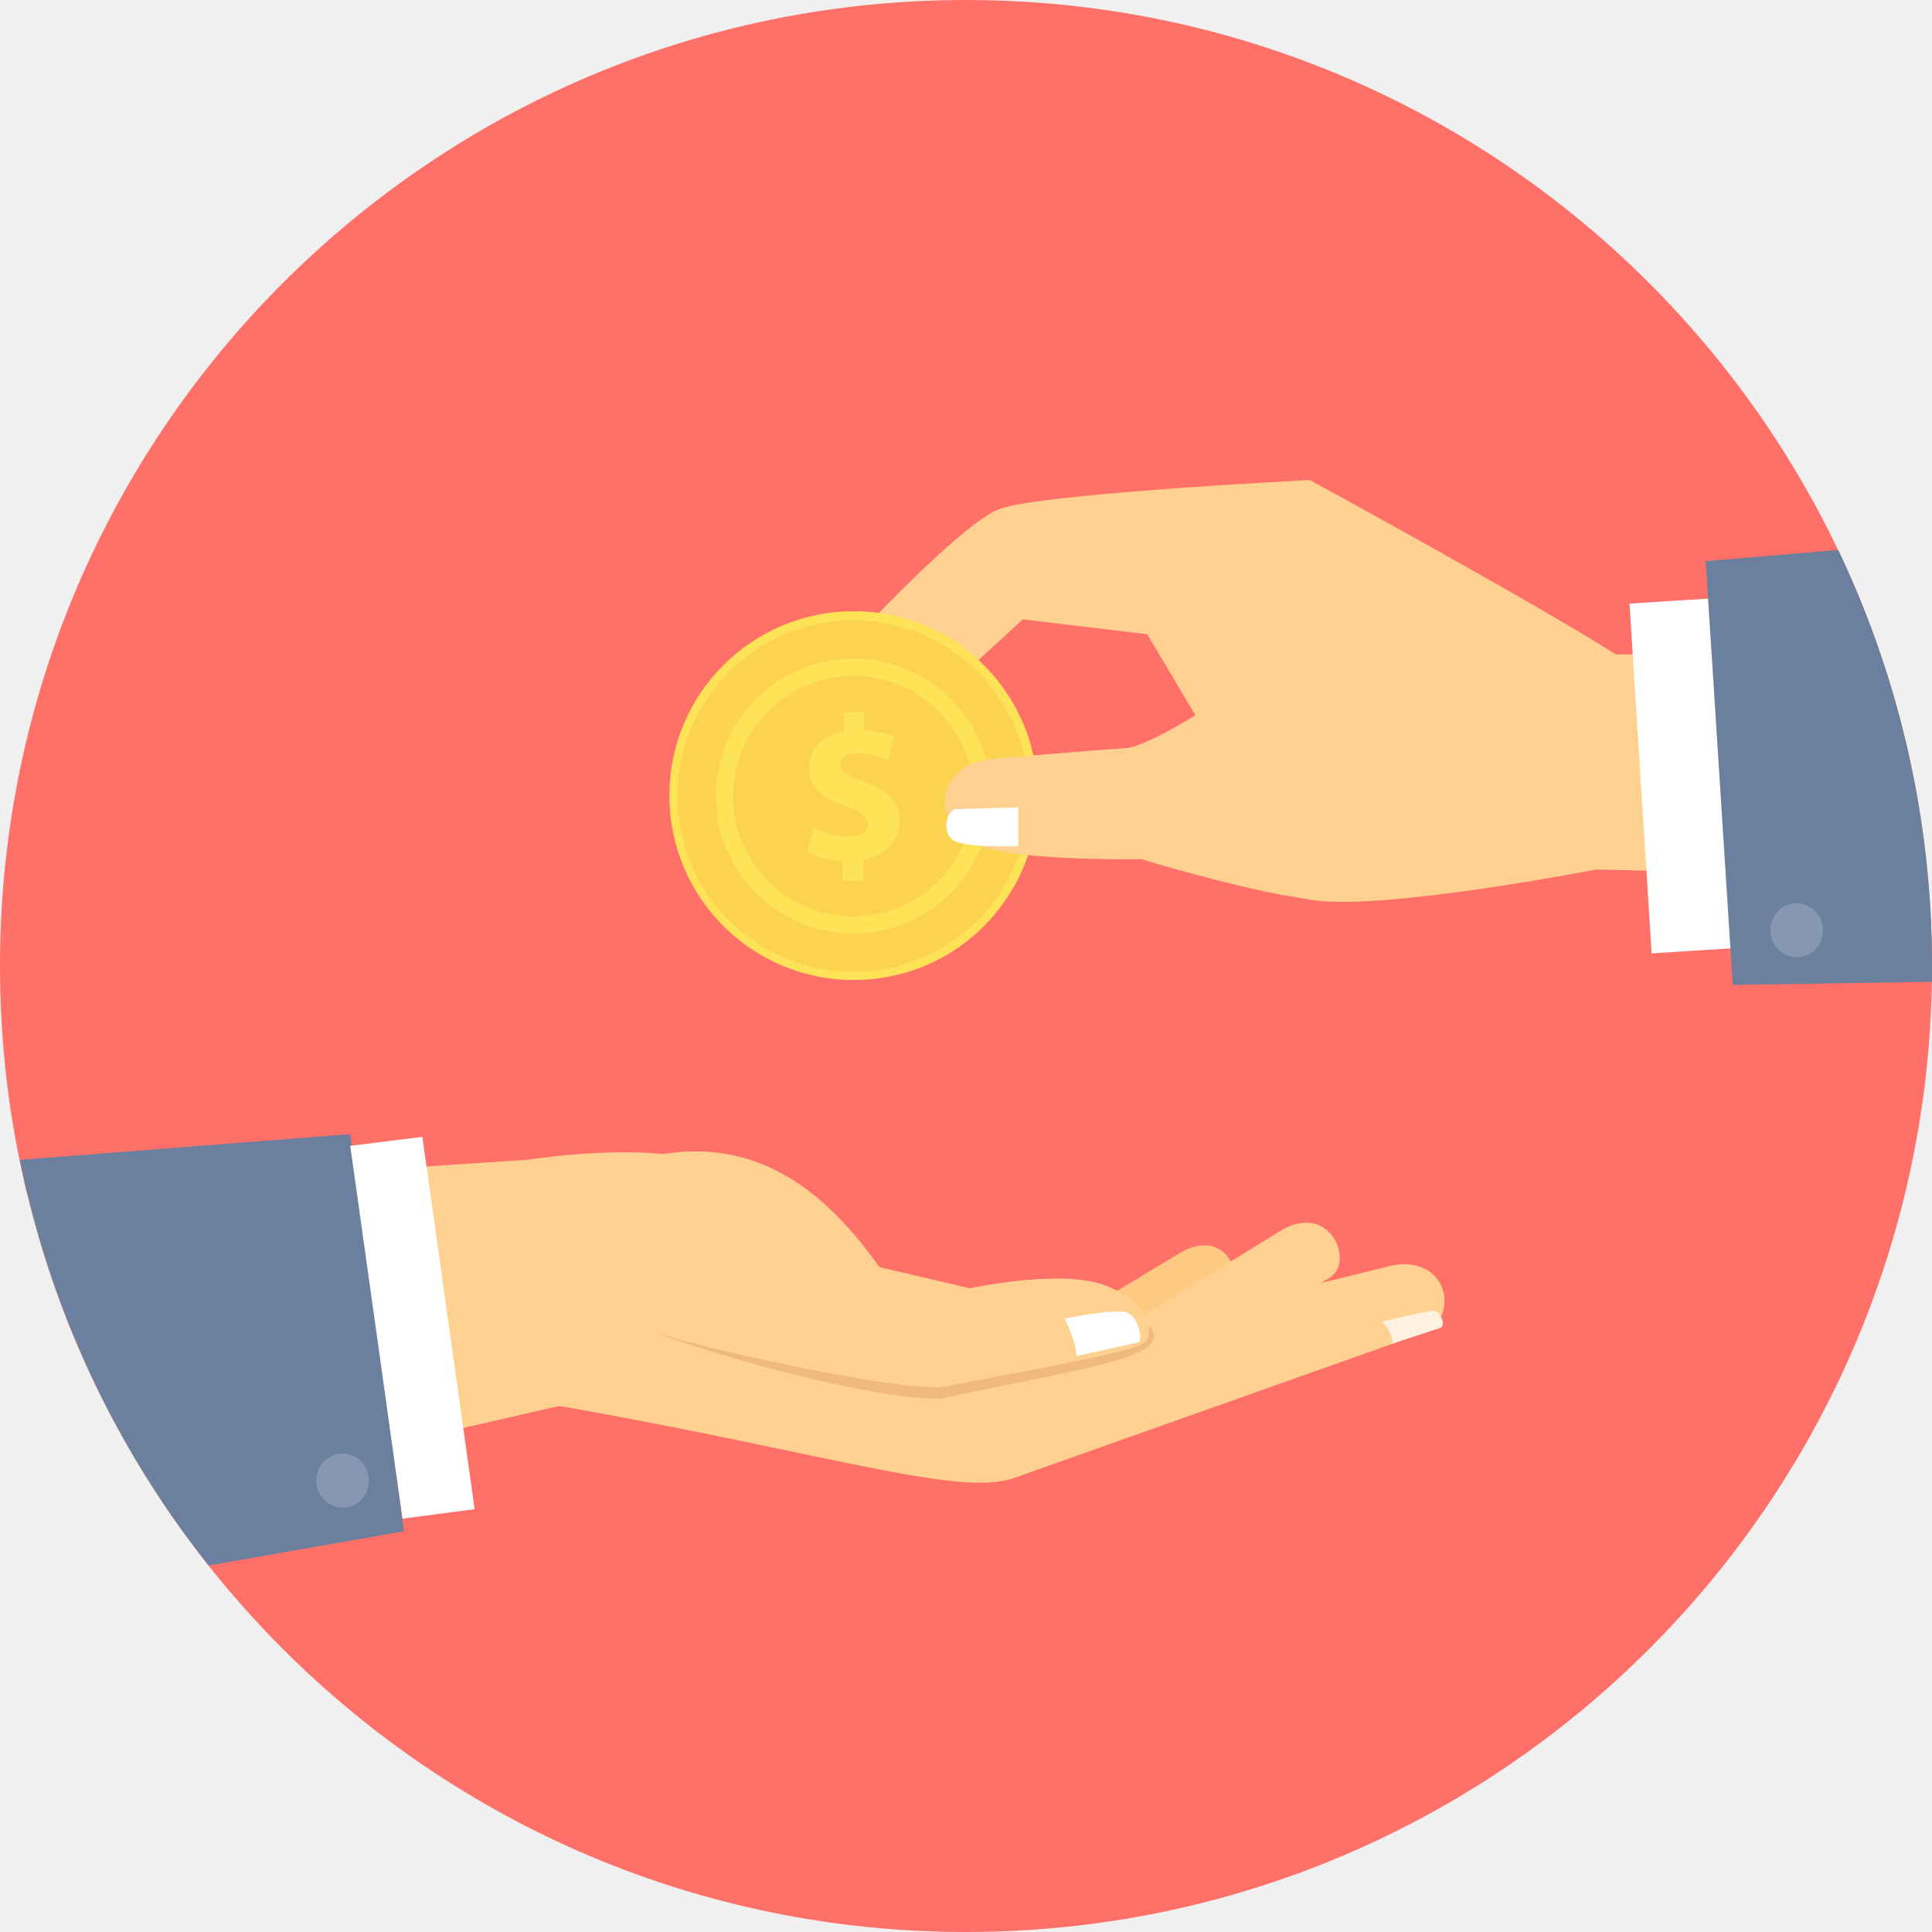
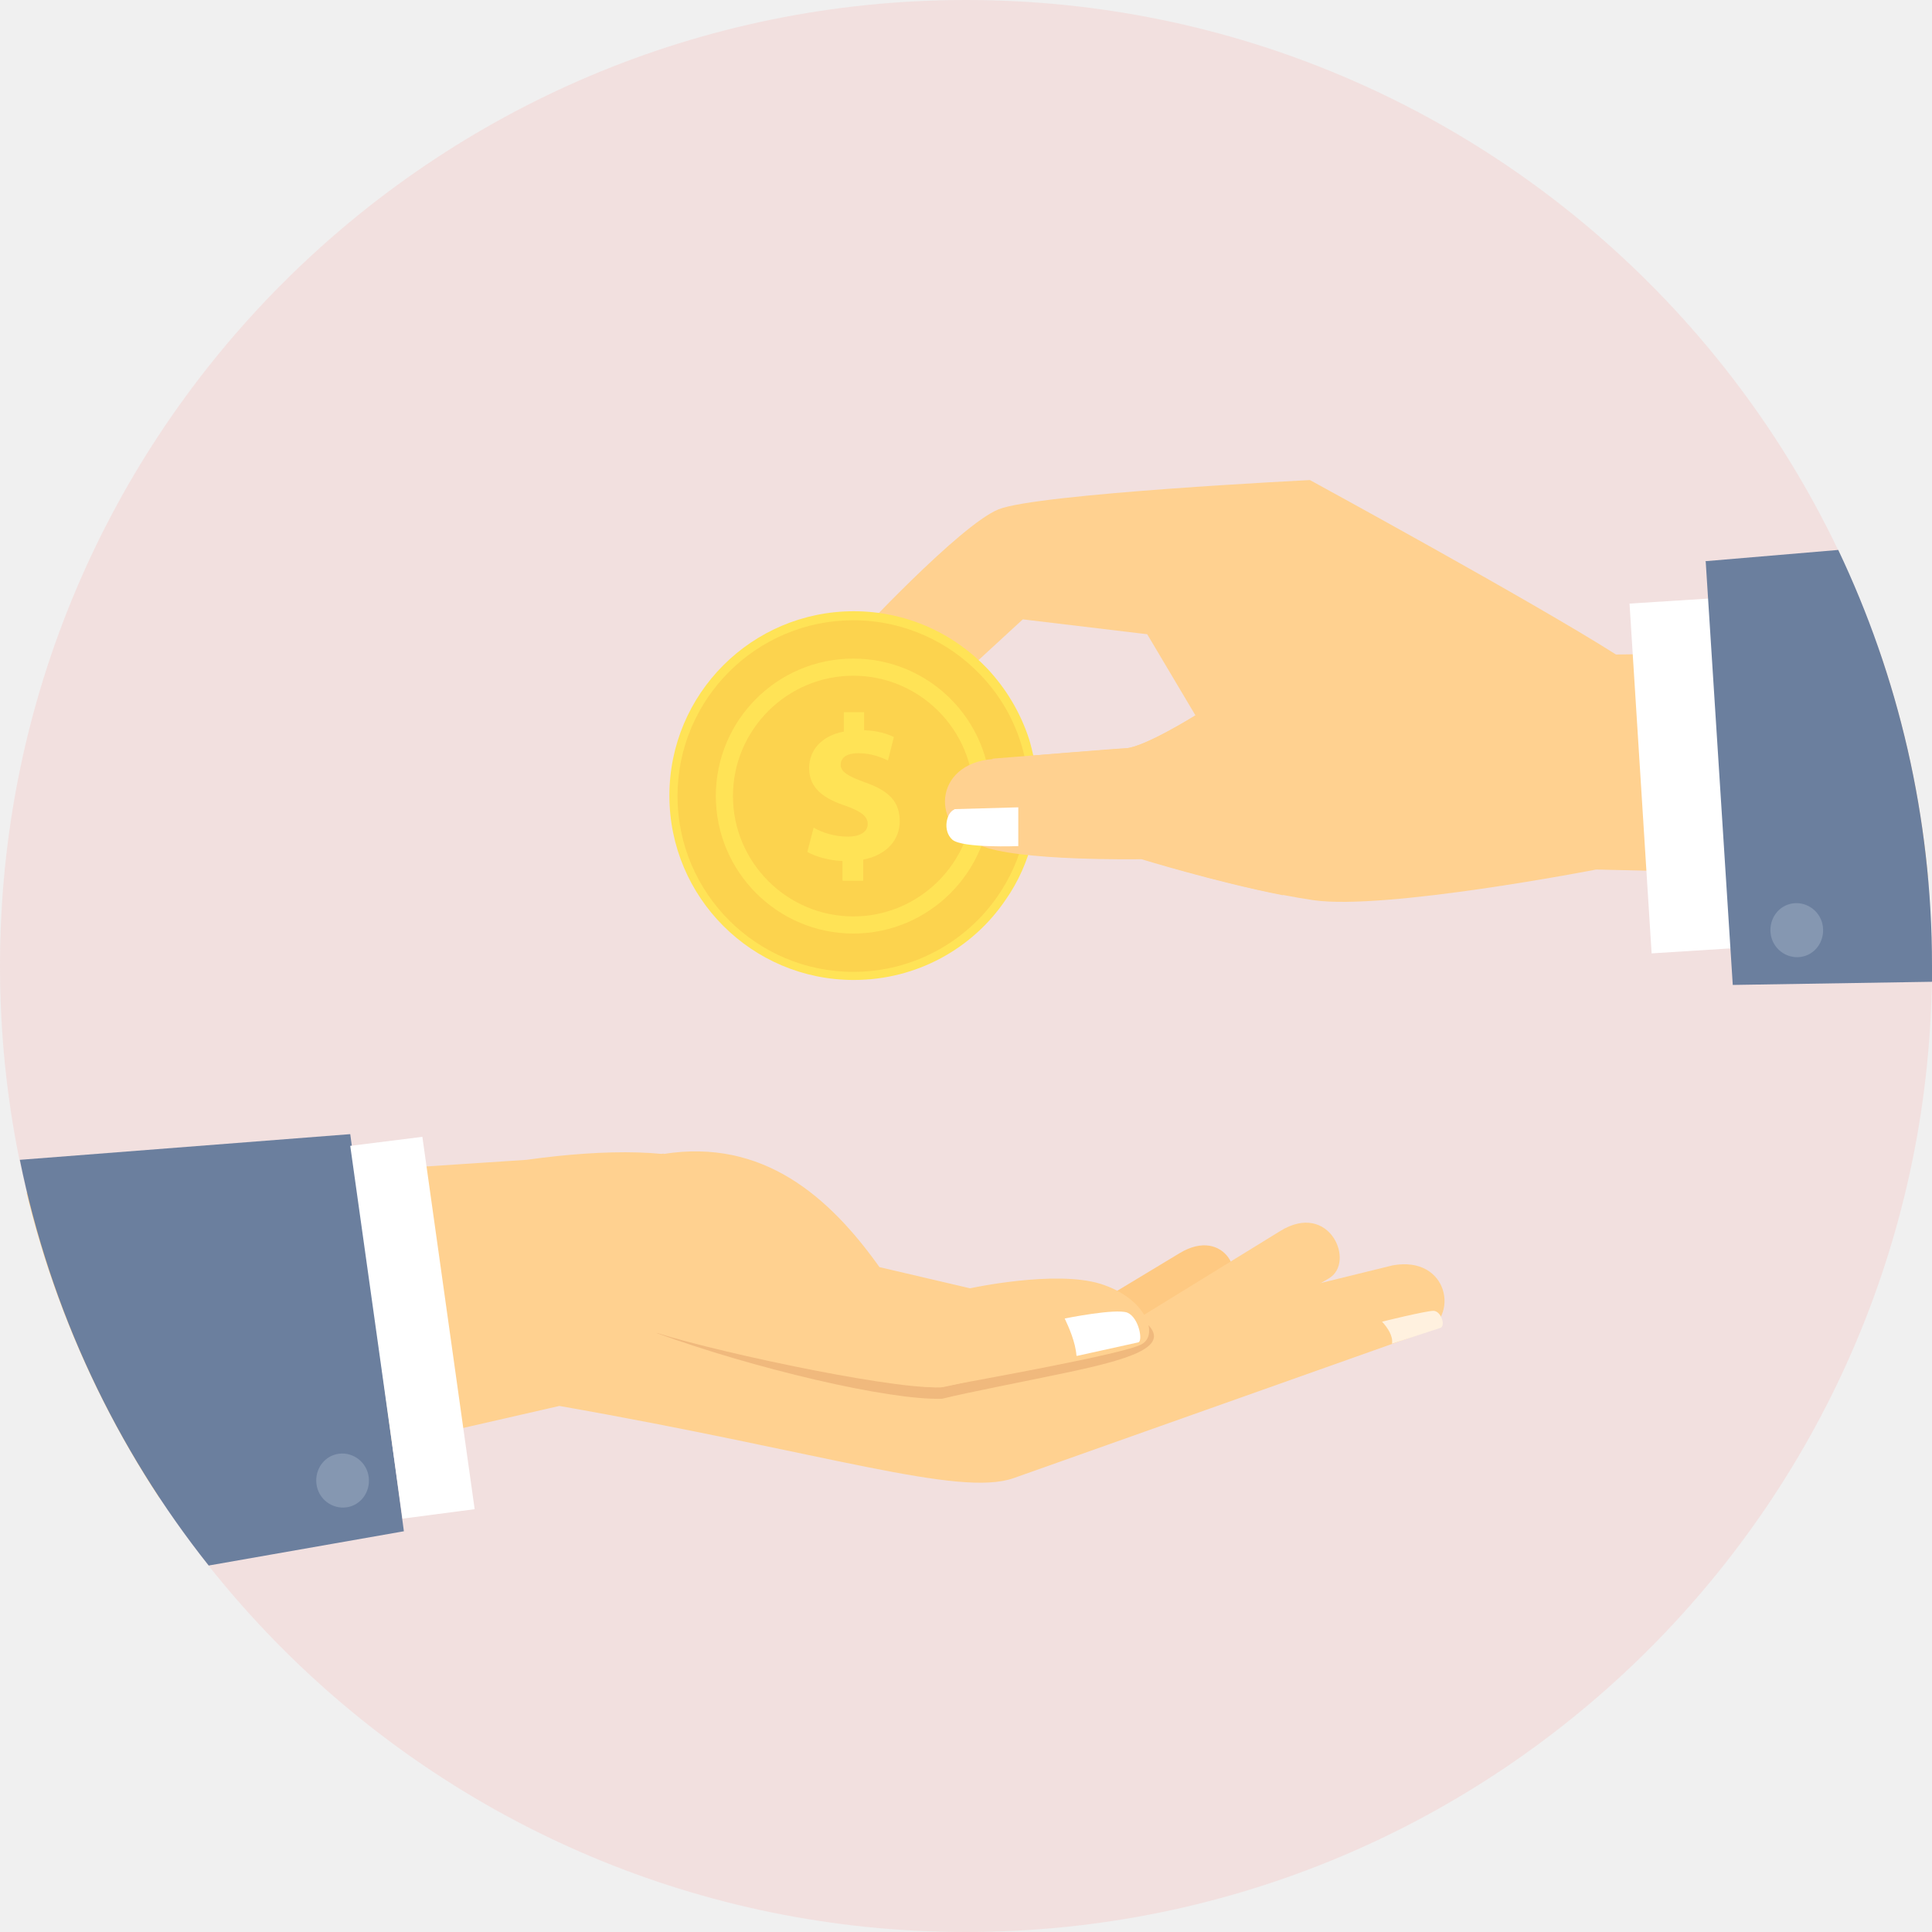
<svg xmlns="http://www.w3.org/2000/svg" version="1.1" id="Layer_1" x="0px" y="0px" viewBox="0 0 512 512" style="enable-background:new 0 0 512 512;" xml:space="preserve">
-   <circle style="fill:#FF7069;" cx="256" cy="256" r="256" />
+   <circle style="fill:#FF706920;" cx="256" cy="256" r="256" />
  <path style="fill:#FEC982;" d="M260.539,363.513l52.084-31.418c12.065-7.287,18.516,6.69,11.229,10.751l-40.735,22.458  L260.539,363.513z" />
  <g>
    <path style="fill:#FFD190;" d="M283.356,360.646l55.907-34.404c13.14-8.123,20.069,8.362,12.902,12.543l-38.346,22.458   l-30.462-0.478V360.646z" />
    <path style="fill:#FFD190;" d="M148.248,372.592l-106.079,24.25c-16.007-24.37-28.073-51.606-35.121-80.754l132.48-8.72   c21.264-2.986,40.855-2.867,49.575,1.911c15.41,8.601,13.738,27.356,48.978,37.152l50.292,8.72l80.754-19.83   c14.813-2.628,17.799,13.977,8.004,17.919l-108.469,38.466C254.089,396.842,218.968,385.015,148.248,372.592z" />
  </g>
  <path style="fill:#F0B97D;" d="M304.381,351.209c5.495,5.853-5.495,9.079-21.144,12.424c-11.229,2.389-26.281,5.256-33.568,7.048  c-14.096,0.478-50.292-8.123-75.737-17.441c13.021-0.239,67.494,16.007,76.095,14.335c8.601-1.672,49.814-12.543,52.562-14.096  C305.336,351.925,304.022,352.164,304.381,351.209z" />
  <path style="fill:#6B7F9E;" d="M92.819,300.558l14.216,105.243l-51.726,9.079c-24.489-30.82-41.93-67.494-50.053-107.513  L92.819,300.558z" />
  <polygon style="fill:#FFFFFF;" points="111.933,301.275 125.79,399.948 106.677,402.456 92.819,303.664 " />
  <path style="fill:#8597B1;" d="M97.717,391.466c0.478,3.942-2.15,7.526-5.973,8.004s-7.406-2.27-7.884-6.212  c-0.478-3.942,2.15-7.526,5.973-8.004C93.656,384.776,97.239,387.524,97.717,391.466z" />
  <path style="fill:#FFD190;" d="M175.843,305.814c26.4-4.181,43.961,11.349,57.221,29.984l24.011,5.615  c0,0,22.458-4.898,34.524-1.195c11.946,3.703,15.649,13.379,10.99,16.007c-4.659,2.628-43.961,9.557-52.562,11.229  c-8.72,1.672-57.699-8.482-75.976-14.216c-18.277-5.615-29.028-40.855,1.792-47.545V305.814z" />
  <path style="fill:#FFF1DF;" d="M368.888,356.106l12.782-4.181c1.553-0.478,0.239-4.539-1.792-4.539  c-2.031,0-13.618,2.867-13.618,2.867C367.694,351.806,369.247,354.076,368.888,356.106z" />
  <path style="fill:#FFFFFF;" d="M285.387,359.332l16.246-3.584c1.314-0.239,0.239-6.57-2.867-7.884  c-3.106-1.195-16.605,1.553-16.605,1.553c1.075,2.27,2.867,6.331,3.106,9.796L285.387,359.332z" />
  <path style="fill:#FFD190;" d="M263.048,201.049l35.36-2.748c5.017-0.358,18.397-8.72,18.397-8.72l-12.782-21.503l-32.971-3.942  l-25.445,23.414l-9.796,20.069c-5.853,10.512-25.086,8.482-20.427-4.898l11.11-33.568c0,0,27.834-29.984,38.107-34.165  c10.273-4.181,82.546-7.765,82.546-7.765s59.132,32.254,81.112,46.231l69.764-0.956c6.57,19.113,10.99,39.182,12.902,59.968  l-87.922-2.031c0,0-55.907,10.871-74.901,8.123c-19.113-2.748-45.514-10.99-45.514-10.99s-33.329,0.597-42.766-3.703  c-13.379-4.659-12.304-21.622,3.345-22.817H263.048z" />
  <path style="fill:#FFFFFF;" d="M215.862,198.66c0.597,0.239,3.823,1.553,3.823,1.553l-3.225,9.796c0,0-3.823,1.792-3.225-2.389  c0.597-4.181,2.628-9.079,2.628-9.079V198.66z" />
  <path style="fill:#FFE356;" d="M273.919,200.571c-0.358-1.553-0.717-3.106-1.195-4.659c-2.27-7.048-6.092-13.379-10.99-18.636  c-8.959-9.437-21.503-15.291-35.479-15.291c-26.998,0-48.859,21.861-48.859,48.859s21.861,48.859,48.859,48.859  c16.724,0,31.537-8.362,40.258-21.264c3.345-4.778,5.734-10.154,7.168-16.007c0.358-1.434,0.597-2.867,0.836-4.301  c0.358-2.389,0.597-4.898,0.597-7.406c0-3.584-0.358-7.048-1.075-10.393l0,0L273.919,200.571z" />
  <path style="fill:#FCD34E;" d="M271.649,201.049c-0.358-1.434-0.717-2.986-1.195-4.42c-2.15-6.69-5.734-12.663-10.512-17.68  c-8.482-8.959-20.547-14.574-33.807-14.574c-25.684,0-46.589,20.905-46.589,46.589s20.905,46.589,46.589,46.589  c15.888,0,29.984-8.004,38.346-20.189c3.106-4.539,5.495-9.676,6.809-15.291c0.358-1.314,0.597-2.748,0.836-4.181  c0.358-2.27,0.478-4.659,0.478-7.048c0-3.464-0.358-6.69-1.075-9.915l0,0L271.649,201.049z" />
  <g>
    <path style="fill:#FFE356;" d="M226.135,174.529c-20.069,0-36.435,16.246-36.435,36.435c0,20.069,16.366,36.435,36.435,36.435   s36.435-16.366,36.435-36.435S246.324,174.529,226.135,174.529L226.135,174.529z M226.135,179.069   c17.56,0,31.895,14.335,31.895,31.895s-14.335,31.895-31.895,31.895s-31.895-14.335-31.895-31.895S208.575,179.069,226.135,179.069   z" />
    <path style="fill:#FFE356;" d="M223.268,233.303v-5.137c-3.703-0.119-7.168-1.195-9.318-2.389l1.672-6.451   c2.27,1.314,5.495,2.389,9.079,2.389c3.106,0,5.256-1.195,5.256-3.345c0-2.031-1.792-3.345-5.734-4.778   c-5.853-1.911-9.796-4.659-9.796-10.035c0-4.778,3.345-8.601,9.198-9.676v-5.137h5.376v4.778c3.703,0.119,6.092,0.956,7.884,1.792   l-1.553,6.212c-1.434-0.597-3.942-1.911-7.884-1.911c-3.584,0-4.659,1.553-4.659,3.106c0,1.792,1.911,2.986,6.57,4.659   c6.451,2.27,9.079,5.256,9.079,10.273c0,4.898-3.464,8.959-9.676,10.154v5.615h-5.376L223.268,233.303z" />
  </g>
  <path style="fill:#FFD190;" d="M263.048,201.049c15.649-1.195,30.223-2.509,35.36-2.748c5.017-0.358,18.397-8.72,18.397-8.72  s34.762,14.335,32.493,28.79s-5.376,14.932-9.318,18.874c-17.68-3.464-37.51-9.557-37.51-9.557s-33.329,0.597-42.766-3.703  c-13.379-4.659-12.304-21.622,3.345-22.817V201.049z" />
  <polygon style="fill:#FFFFFF;" points="431.843,159.955 437.697,252.655 462.186,251.102 456.332,158.402 " />
  <path style="fill:#6B7F9E;" d="M452.032,148.846l7.168,112.172L512,260.181c0-1.434,0-2.867,0-4.301  c0-39.421-8.959-76.692-24.847-110.141l-35.24,2.986L452.032,148.846z" />
  <path style="fill:#FFFFFF;" d="M252.894,214.428l16.963-0.478v10.273c0,0-14.693,0.597-17.441-1.672  c-2.748-2.389-1.553-7.287,0.478-8.004V214.428z" />
  <path style="fill:#8597B1;" d="M483.091,245.607c0.478,3.942-2.15,7.526-5.973,8.004c-3.823,0.478-7.406-2.27-7.884-6.212  c-0.478-3.942,2.15-7.526,5.973-8.004C479.029,238.917,482.613,241.665,483.091,245.607z" />
  <g>
</g>
  <g>
</g>
  <g>
</g>
  <g>
</g>
  <g>
</g>
  <g>
</g>
  <g>
</g>
  <g>
</g>
  <g>
</g>
  <g>
</g>
  <g>
</g>
  <g>
</g>
  <g>
</g>
  <g>
</g>
  <g>
</g>
</svg>
